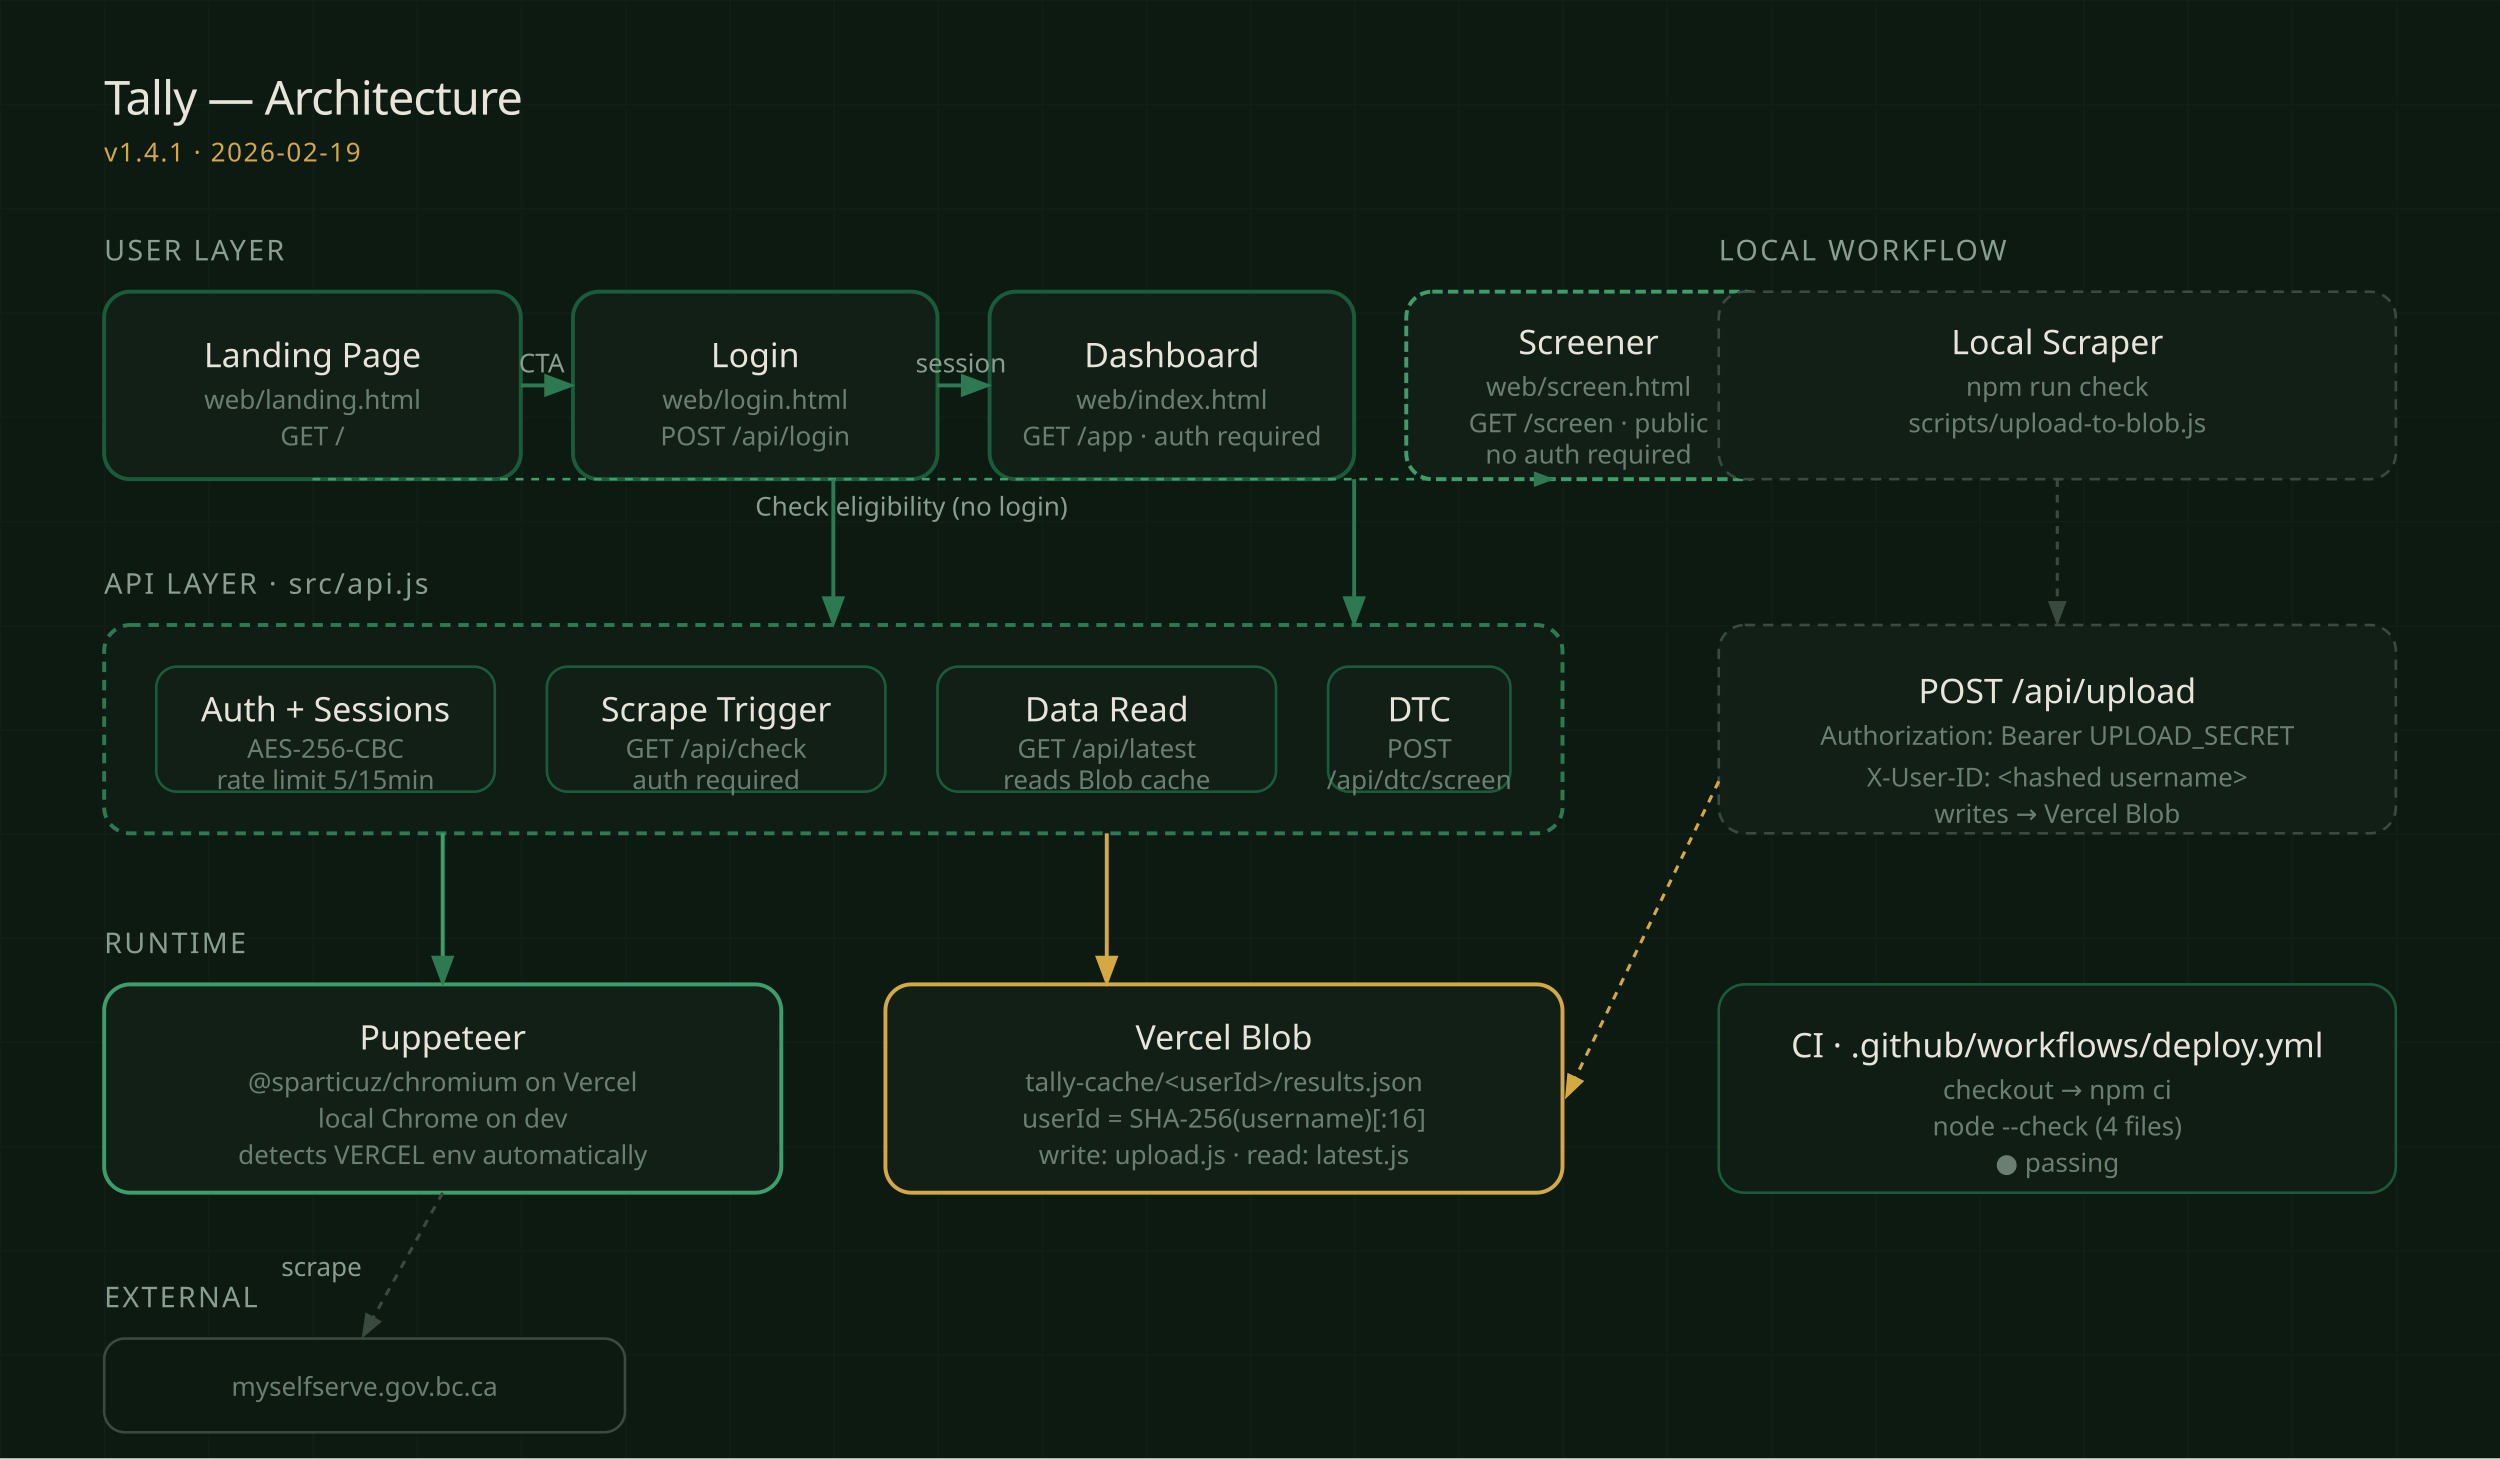
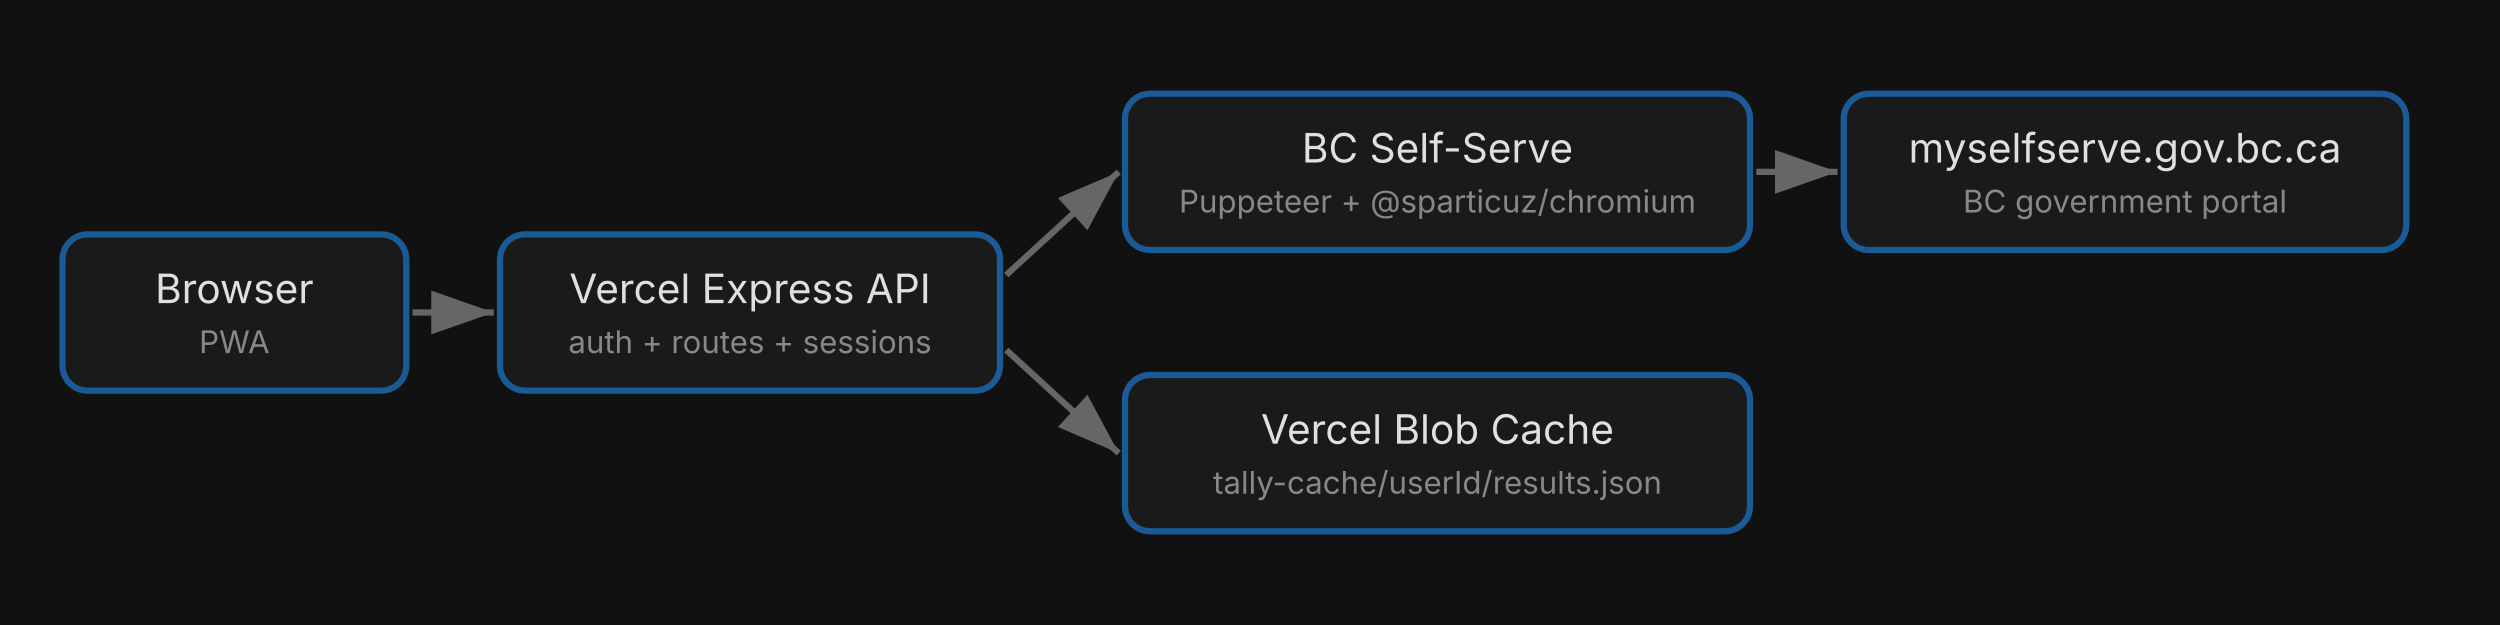
- <svg xmlns="http://www.w3.org/2000/svg" viewBox="0 0 960 560" width="960" height="560">
+ <svg xmlns="http://www.w3.org/2000/svg" viewBox="0 0 800 200" font-family="-apple-system, system-ui, sans-serif">
  <defs>
    <style>
-       text { font-family: 'DM Sans', 'Segoe UI', sans-serif; }
-       .label { font-size: 11px; fill: #8a9e90; letter-spacing: 0.08em; }
-       .title { font-size: 13px; fill: #e8e4da; font-weight: 500; }
-       .sub { font-size: 10px; fill: #6b7f70; }
-       .arrow-label { font-size: 10px; fill: #8a9e90; }
-       .version { font-size: 10px; fill: #d4a843; letter-spacing: 0.06em; }
+       .box { fill: #1a1a1a; stroke: #1a5a96; stroke-width: 2; }
+       .label { fill: #e0e0e0; font-size: 13px; text-anchor: middle; }
+       .sub { fill: #888; font-size: 10px; text-anchor: middle; }
+       .arrow { stroke: #666; stroke-width: 2; fill: none; marker-end: url(#arrowhead); }
    </style>
-     <marker id="arrow" markerWidth="8" markerHeight="8" refX="6" refY="3" orient="auto">
-       <path d="M0,0 L0,6 L8,3 z" fill="#2d7a52" />
-     </marker>
-     <marker id="arrow-muted" markerWidth="8" markerHeight="8" refX="6" refY="3" orient="auto">
-       <path d="M0,0 L0,6 L8,3 z" fill="#3a4a3e" />
-     </marker>
-     <marker id="arrow-amber" markerWidth="8" markerHeight="8" refX="6" refY="3" orient="auto">
-       <path d="M0,0 L0,6 L8,3 z" fill="#d4a843" />
+     <marker id="arrowhead" markerWidth="10" markerHeight="7" refX="10" refY="3.5" orient="auto">
+       <polygon points="0 0, 10 3.5, 0 7" fill="#666" />
    </marker>
  </defs>
-   <rect width="960" height="560" fill="#0c1a12" />
-   <pattern id="grid" width="40" height="40" patternUnits="userSpaceOnUse">
-     <path d="M 40 0 L 0 0 0 40" fill="none" stroke="rgba(255,255,255,0.02)" stroke-width="1" />
-   </pattern>
-   <rect width="960" height="560" fill="url(#grid)" />
-   <text x="40" y="44" font-family="'DM Sans','Segoe UI',sans-serif" font-size="18" fill="#e8e4da" font-weight="400" letter-spacing="-0.02em">Tally — Architecture</text>
-   <text x="40" y="62" class="version">v1.4.1 · 2026-02-19</text>
-   <text x="40" y="100" class="label">USER LAYER</text>
-   <rect x="40" y="112" width="160" height="72" rx="10" fill="#111f16" stroke="#1a5c3a" stroke-width="1.5" />
-   <text x="120" y="141" text-anchor="middle" class="title">Landing Page</text>
-   <text x="120" y="157" text-anchor="middle" class="sub">web/landing.html</text>
-   <text x="120" y="171" text-anchor="middle" class="sub">GET /</text>
-   <rect x="220" y="112" width="140" height="72" rx="10" fill="#111f16" stroke="#1a5c3a" stroke-width="1.5" />
-   <text x="290" y="141" text-anchor="middle" class="title">Login</text>
-   <text x="290" y="157" text-anchor="middle" class="sub">web/login.html</text>
-   <text x="290" y="171" text-anchor="middle" class="sub">POST /api/login</text>
-   <rect x="380" y="112" width="140" height="72" rx="10" fill="#111f16" stroke="#1a5c3a" stroke-width="1.5" />
-   <text x="450" y="141" text-anchor="middle" class="title">Dashboard</text>
-   <text x="450" y="157" text-anchor="middle" class="sub">web/index.html</text>
-   <text x="450" y="171" text-anchor="middle" class="sub">GET /app · auth required</text>
-   <rect x="540" y="112" width="140" height="72" rx="10" fill="#111f16" stroke="#3d9e6a" stroke-width="1.5" stroke-dasharray="4,2" />
-   <text x="610" y="136" text-anchor="middle" class="title">Screener</text>
-   <text x="610" y="152" text-anchor="middle" class="sub">web/screen.html</text>
-   <text x="610" y="166" text-anchor="middle" class="sub">GET /screen · public</text>
-   <text x="610" y="178" text-anchor="middle" class="sub" fill="#3d9e6a">no auth required</text>
-   <line x1="200" y1="148" x2="218" y2="148" stroke="#2d7a52" stroke-width="1.5" marker-end="url(#arrow)" />
-   <text x="208" y="143" text-anchor="middle" class="arrow-label">CTA</text>
-   <line x1="360" y1="148" x2="378" y2="148" stroke="#2d7a52" stroke-width="1.5" marker-end="url(#arrow)" />
-   <text x="369" y="143" text-anchor="middle" class="arrow-label">session</text>
-   <line x1="120" y1="184" x2="595" y2="184" stroke="#3d9e6a" stroke-width="1" stroke-dasharray="3,3" marker-end="url(#arrow)" />
-   <text x="350" y="198" text-anchor="middle" class="arrow-label" fill="#3d9e6a">Check eligibility (no login)</text>
-   <text x="40" y="228" class="label">API LAYER · src/api.js</text>
-   <rect x="40" y="240" width="560" height="80" rx="10" fill="#0f1d14" stroke="#2d7a52" stroke-width="1.5" stroke-dasharray="4,3" />
-   <rect x="60" y="256" width="130" height="48" rx="8" fill="#111f16" stroke="#1a5c3a" stroke-width="1" />
-   <text x="125" y="277" text-anchor="middle" class="title" font-size="11">Auth + Sessions</text>
-   <text x="125" y="291" text-anchor="middle" class="sub">AES-256-CBC</text>
-   <text x="125" y="303" text-anchor="middle" class="sub">rate limit 5/15min</text>
-   <rect x="210" y="256" width="130" height="48" rx="8" fill="#111f16" stroke="#1a5c3a" stroke-width="1" />
-   <text x="275" y="277" text-anchor="middle" class="title" font-size="11">Scrape Trigger</text>
-   <text x="275" y="291" text-anchor="middle" class="sub">GET /api/check</text>
-   <text x="275" y="303" text-anchor="middle" class="sub">auth required</text>
-   <rect x="360" y="256" width="130" height="48" rx="8" fill="#111f16" stroke="#1a5c3a" stroke-width="1" />
-   <text x="425" y="277" text-anchor="middle" class="title" font-size="11">Data Read</text>
-   <text x="425" y="291" text-anchor="middle" class="sub">GET /api/latest</text>
-   <text x="425" y="303" text-anchor="middle" class="sub">reads Blob cache</text>
-   <rect x="510" y="256" width="70" height="48" rx="8" fill="#111f16" stroke="#1a5c3a" stroke-width="1" />
-   <text x="545" y="277" text-anchor="middle" class="title" font-size="11">DTC</text>
-   <text x="545" y="291" text-anchor="middle" class="sub">POST</text>
-   <text x="545" y="303" text-anchor="middle" class="sub">/api/dtc/screen</text>
-   <line x1="320" y1="184" x2="320" y2="238" stroke="#2d7a52" stroke-width="1.5" marker-end="url(#arrow)" />
-   <line x1="520" y1="184" x2="520" y2="238" stroke="#2d7a52" stroke-width="1.5" marker-end="url(#arrow)" />
-   <text x="40" y="366" class="label">RUNTIME</text>
-   <rect x="40" y="378" width="260" height="80" rx="10" fill="#111f16" stroke="#3d9e6a" stroke-width="1.5" />
-   <text x="170" y="403" text-anchor="middle" class="title">Puppeteer</text>
-   <text x="170" y="419" text-anchor="middle" class="sub">@sparticuz/chromium on Vercel</text>
-   <text x="170" y="433" text-anchor="middle" class="sub">local Chrome on dev</text>
-   <text x="170" y="447" text-anchor="middle" class="sub">detects VERCEL env automatically</text>
-   <rect x="340" y="378" width="260" height="80" rx="10" fill="#111f16" stroke="#d4a843" stroke-width="1.5" />
-   <text x="470" y="403" text-anchor="middle" class="title">Vercel Blob</text>
-   <text x="470" y="419" text-anchor="middle" class="sub">tally-cache/&lt;userId&gt;/results.json</text>
-   <text x="470" y="433" text-anchor="middle" class="sub">userId = SHA-256(username)[:16]</text>
-   <text x="470" y="447" text-anchor="middle" class="sub">write: upload.js · read: latest.js</text>
-   <line x1="170" y1="320" x2="170" y2="376" stroke="#3d9e6a" stroke-width="1.5" marker-end="url(#arrow)" />
-   <line x1="425" y1="320" x2="425" y2="376" stroke="#d4a843" stroke-width="1.5" marker-end="url(#arrow-amber)" />
-   <text x="40" y="502" class="label">EXTERNAL</text>
-   <rect x="40" y="514" width="200" height="36" rx="8" fill="#0c1a12" stroke="#3a4a3e" stroke-width="1" />
-   <text x="140" y="536" text-anchor="middle" class="sub" font-size="11" fill="#6b7f70">myselfserve.gov.bc.ca</text>
-   <line x1="170" y1="458" x2="140" y2="512" stroke="#3a4a3e" stroke-width="1.2" stroke-dasharray="3,3" marker-end="url(#arrow-muted)" />
-   <text x="108" y="490" class="arrow-label">scrape</text>
-   <text x="660" y="100" class="label">LOCAL WORKFLOW</text>
-   <rect x="660" y="112" width="260" height="72" rx="10" fill="#111f16" stroke="#3a4a3e" stroke-width="1" stroke-dasharray="4,3" />
-   <text x="790" y="136" text-anchor="middle" class="title" font-size="12">Local Scraper</text>
-   <text x="790" y="152" text-anchor="middle" class="sub">npm run check</text>
-   <text x="790" y="166" text-anchor="middle" class="sub">scripts/upload-to-blob.js</text>
-   <rect x="660" y="240" width="260" height="80" rx="10" fill="#111f16" stroke="#3a4a3e" stroke-width="1" stroke-dasharray="4,3" />
-   <text x="790" y="270" text-anchor="middle" class="title" font-size="12">POST /api/upload</text>
-   <text x="790" y="286" text-anchor="middle" class="sub">Authorization: Bearer UPLOAD_SECRET</text>
-   <text x="790" y="302" text-anchor="middle" class="sub">X-User-ID: &lt;hashed username&gt;</text>
-   <text x="790" y="316" text-anchor="middle" class="sub">writes → Vercel Blob</text>
-   <line x1="790" y1="184" x2="790" y2="238" stroke="#3a4a3e" stroke-width="1.2" stroke-dasharray="3,3" marker-end="url(#arrow-muted)" />
-   <line x1="660" y1="300" x2="602" y2="420" stroke="#d4a843" stroke-width="1.2" stroke-dasharray="3,3" marker-end="url(#arrow-amber)" />
-   <rect x="660" y="378" width="260" height="80" rx="10" fill="#0f1d14" stroke="#1a5c3a" stroke-width="1" />
-   <text x="790" y="406" text-anchor="middle" class="title" font-size="12">CI · .github/workflows/deploy.yml</text>
-   <text x="790" y="422" text-anchor="middle" class="sub">checkout → npm ci</text>
-   <text x="790" y="436" text-anchor="middle" class="sub">node --check (4 files)</text>
-   <text x="790" y="450" text-anchor="middle" class="sub" fill="#3d9e6a">● passing</text>
+   <rect width="800" height="200" fill="#111" />
+   <rect x="20" y="75" width="110" height="50" rx="8" class="box" />
+   <text x="75" y="97" class="label">Browser</text>
+   <text x="75" y="113" class="sub">PWA</text>
+   <line x1="132" y1="100" x2="158" y2="100" class="arrow" />
+   <rect x="160" y="75" width="160" height="50" rx="8" class="box" />
+   <text x="240" y="97" class="label">Vercel Express API</text>
+   <text x="240" y="113" class="sub">auth + routes + sessions</text>
+   <line x1="322" y1="88" x2="358" y2="55" class="arrow" />
+   <line x1="322" y1="112" x2="358" y2="145" class="arrow" />
+   <rect x="360" y="30" width="200" height="50" rx="8" class="box" />
+   <text x="460" y="52" class="label">BC Self-Serve</text>
+   <text x="460" y="68" class="sub">Puppeteer + @sparticuz/chromium</text>
+   <rect x="360" y="120" width="200" height="50" rx="8" class="box" />
+   <text x="460" y="142" class="label">Vercel Blob Cache</text>
+   <text x="460" y="158" class="sub">tally-cache/userId/results.json</text>
+   <line x1="562" y1="55" x2="588" y2="55" class="arrow" />
+   <rect x="590" y="30" width="180" height="50" rx="8" class="box" />
+   <text x="680" y="52" class="label">myselfserve.gov.bc.ca</text>
+   <text x="680" y="68" class="sub">BC government portal</text>
</svg>
